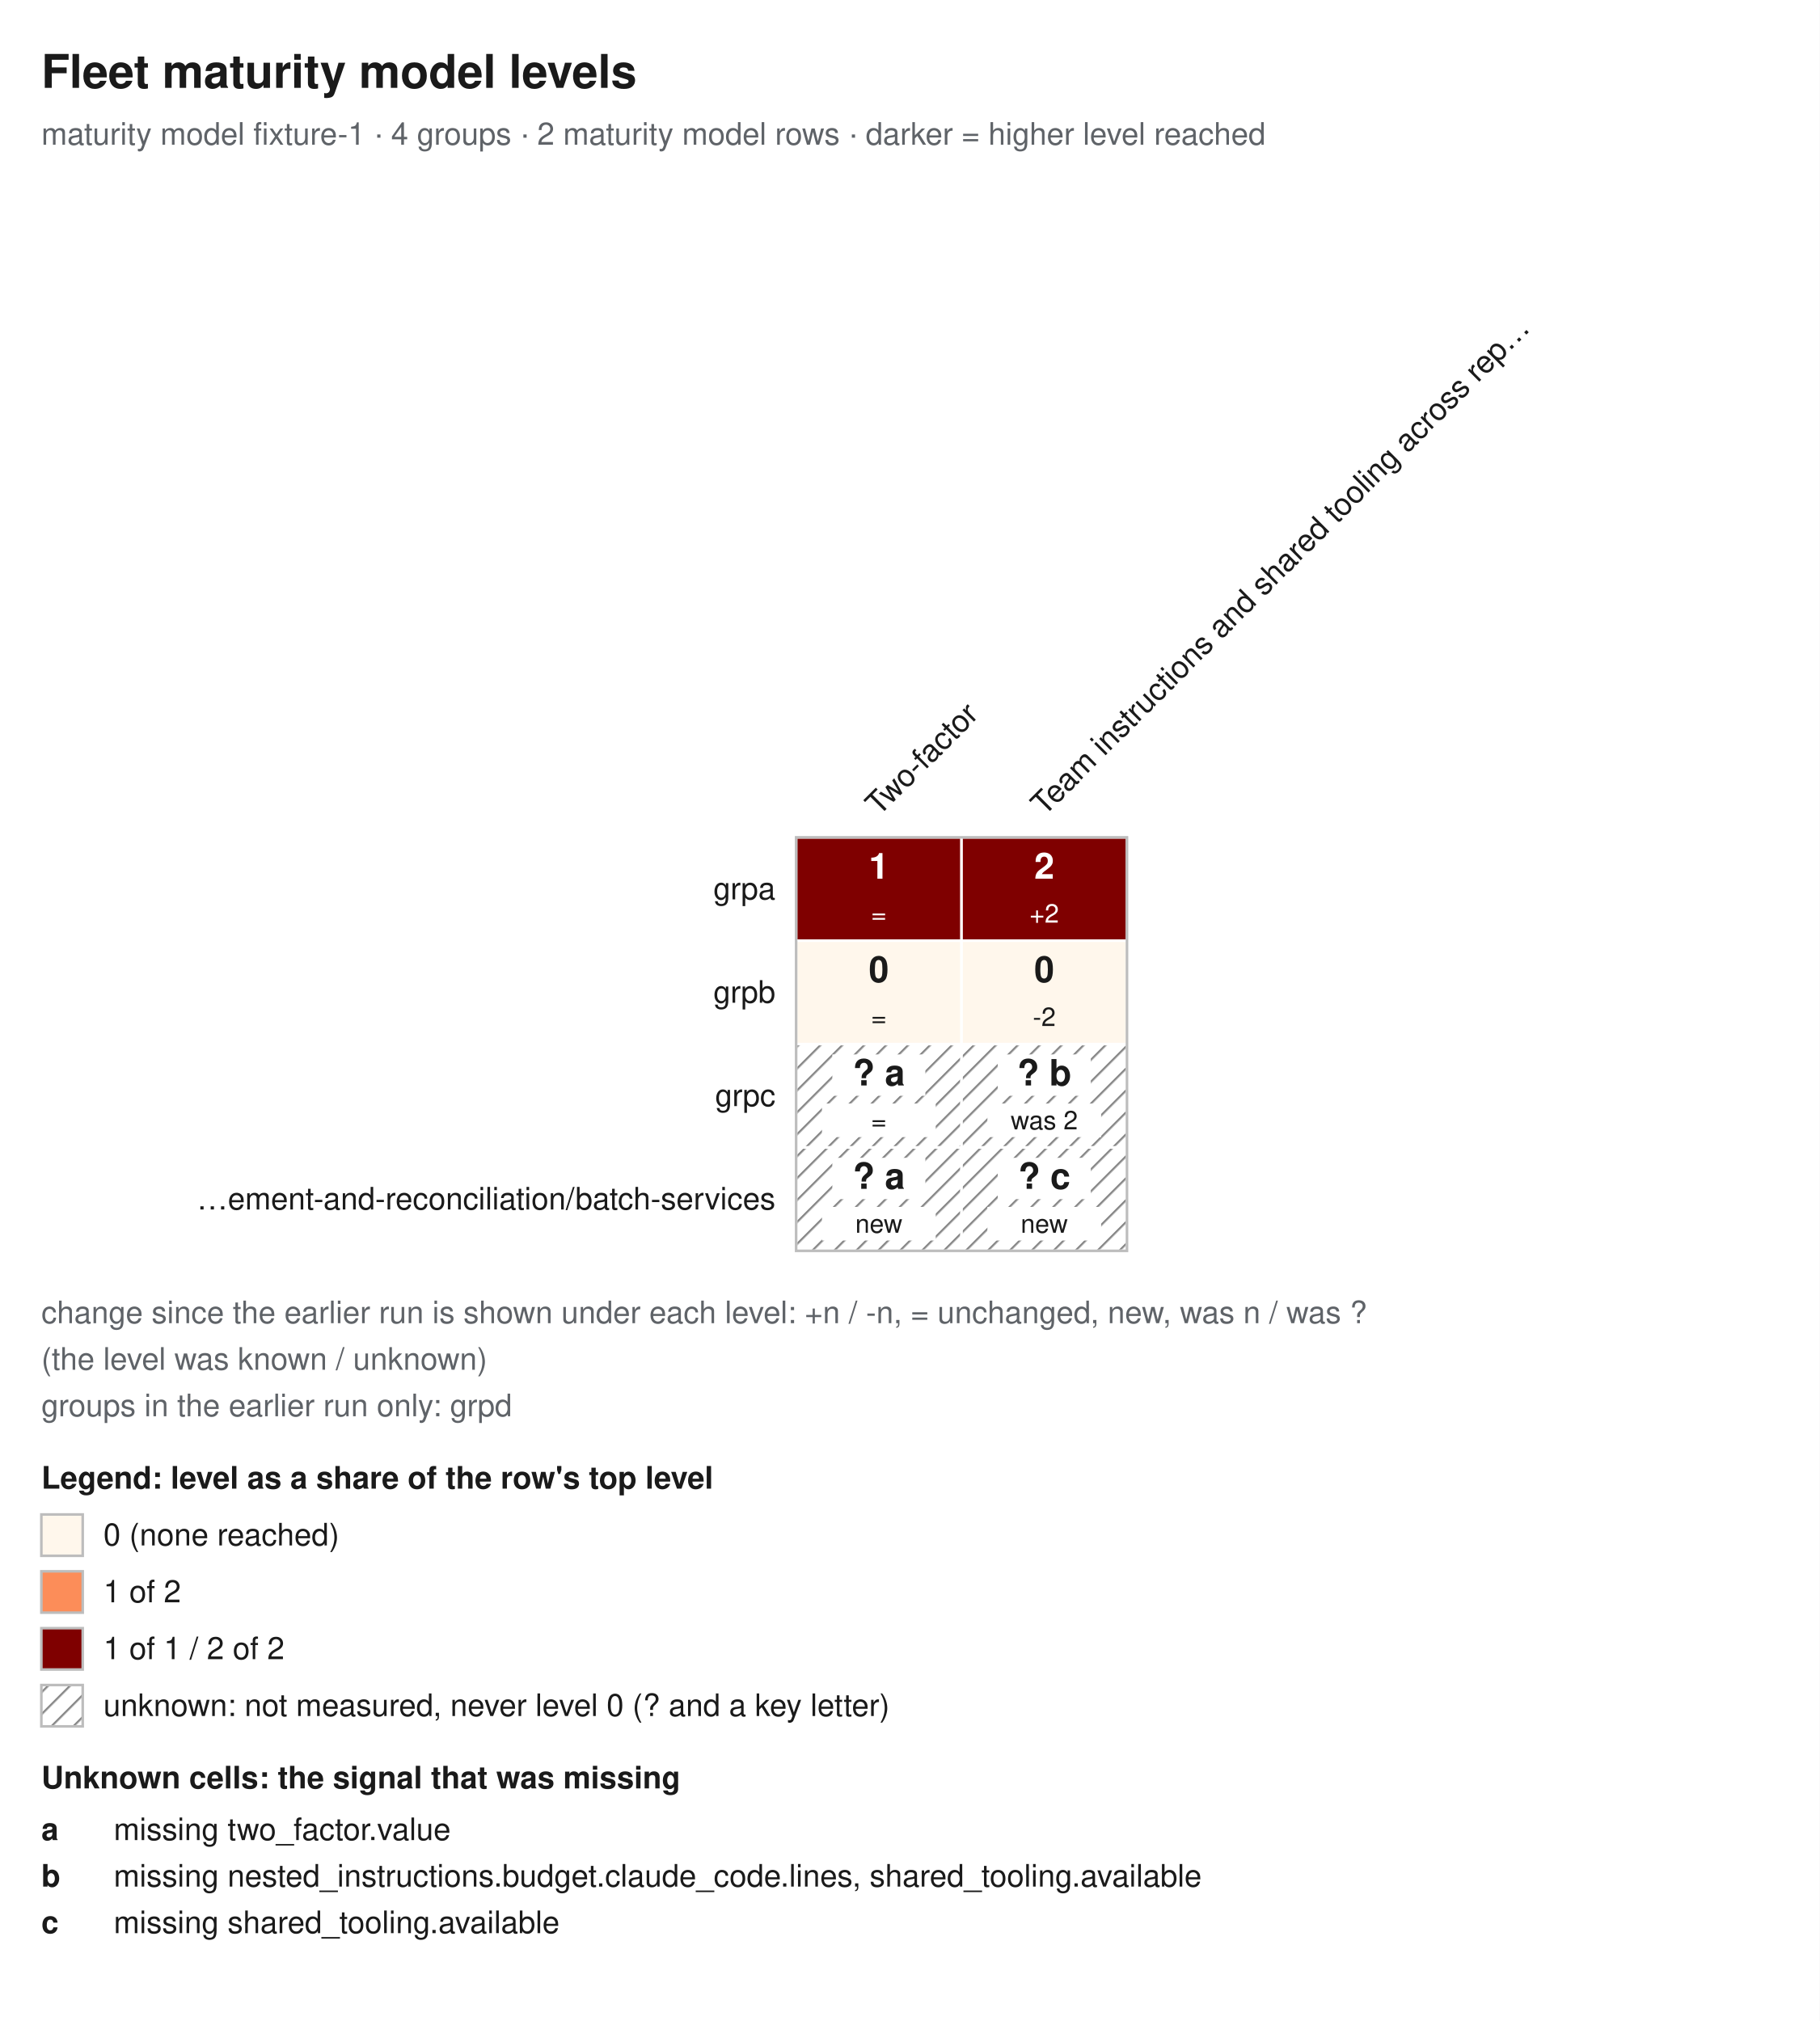
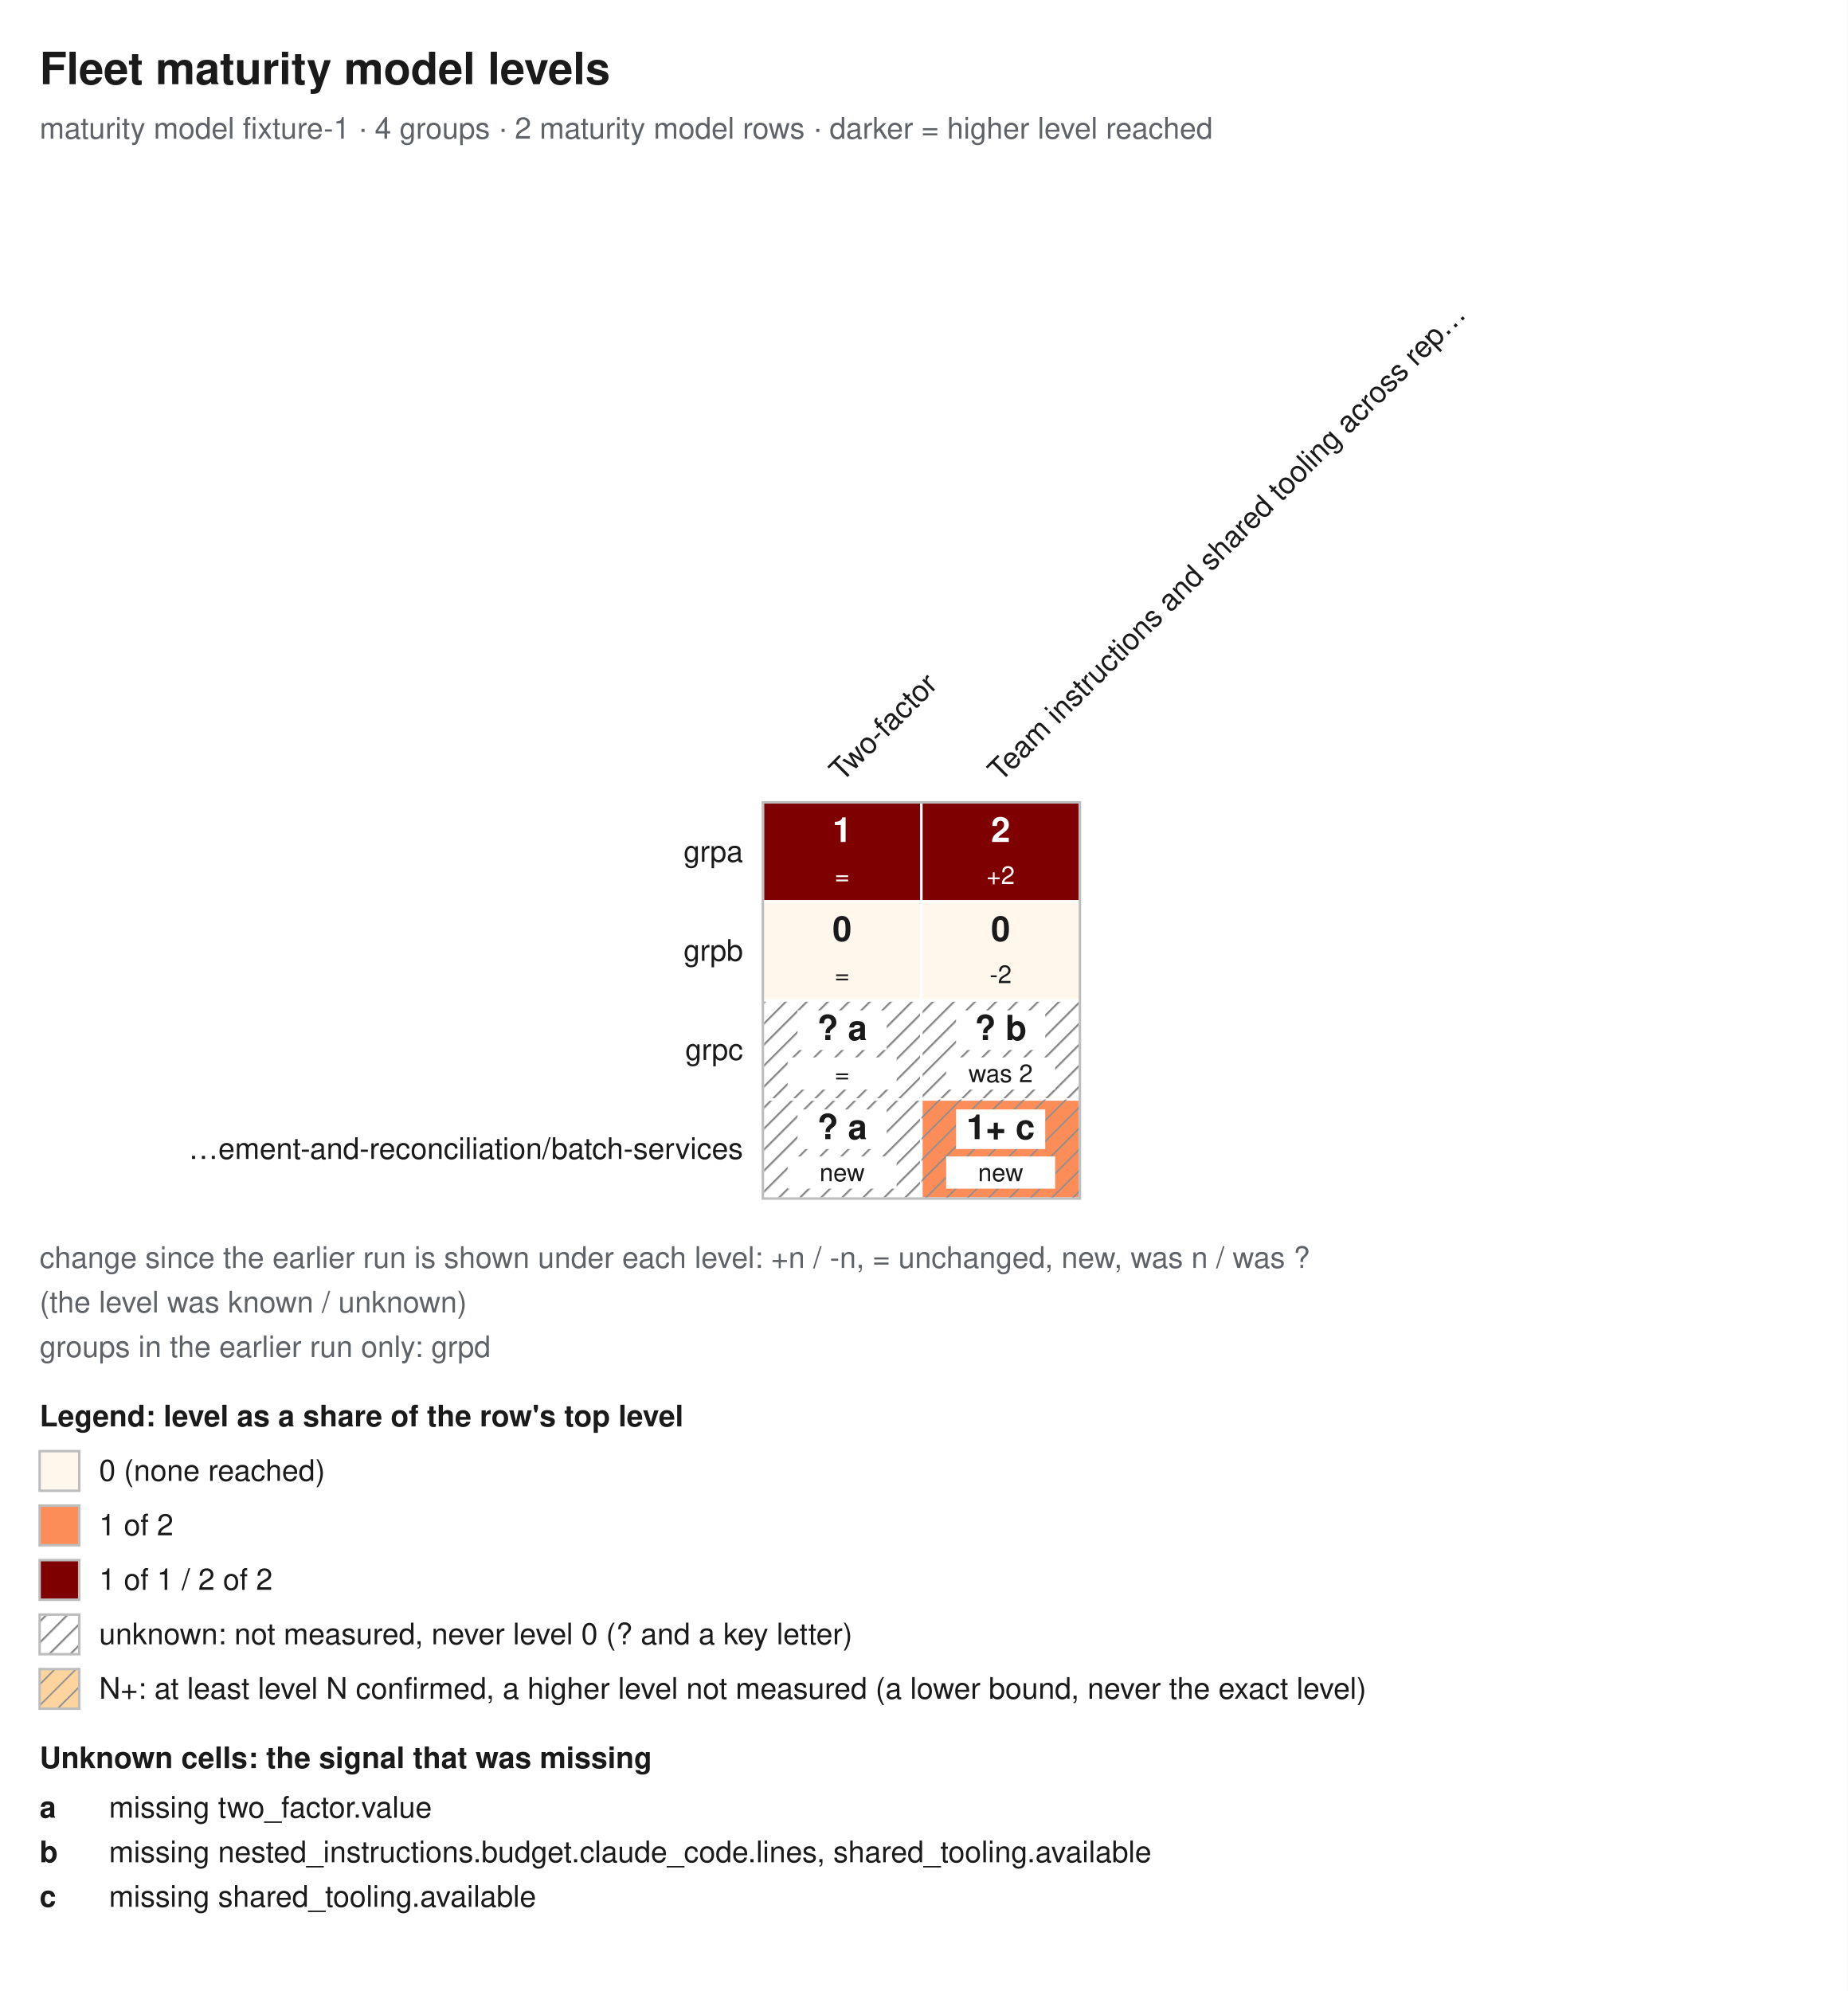
- <svg xmlns="http://www.w3.org/2000/svg" viewBox="0 0 704 782" width="704" height="782" role="img">
+ <svg xmlns="http://www.w3.org/2000/svg" viewBox="0 0 746 804" width="746" height="804" role="img">
  <style>text { font-family: -apple-system, BlinkMacSystemFont, "Segoe UI", Helvetica, Arial, sans-serif; }</style>
  <defs>
    <pattern id="fleet-unknown" width="6" height="6" patternUnits="userSpaceOnUse" patternTransform="rotate(45)">
      <rect width="6" height="6" fill="#ffffff" />
      <line x1="0" y1="0" x2="0" y2="6" stroke="#8c8c8c" stroke-width="1.6" />
    </pattern>
+     <pattern id="fleet-floor" width="6" height="6" patternUnits="userSpaceOnUse" patternTransform="rotate(45)">
+       <rect width="6" height="6" fill="none" />
+       <line x1="0" y1="0" x2="0" y2="6" stroke="#8c8c8c" stroke-width="1.2" />
+     </pattern>
  </defs>
-   <rect x="0" y="0" width="704" height="782" fill="#ffffff" />
+   <rect x="0" y="0" width="746" height="804" fill="#ffffff" />
  <text x="16.0" y="34.0" font-size="18" fill="#1a1a1a" text-anchor="start" font-weight="bold">Fleet maturity model levels</text>
  <text x="16.0" y="56.0" font-size="12" fill="#5f6368" text-anchor="start">maturity model fixture-1 · 4 groups · 2 maturity model rows · darker = higher level reached</text>
  <text x="340.0" y="316.0" font-size="12" fill="#1a1a1a" text-anchor="start" transform="rotate(-45 340.0 316.0)">Two-factor</text>
  <text x="404.0" y="316.0" font-size="12" fill="#1a1a1a" text-anchor="start" transform="rotate(-45 404.0 316.0)">Team instructions and shared tooling across rep…</text>
  <text x="300.0" y="348.0" font-size="12" fill="#1a1a1a" text-anchor="end">grpa</text>
  <rect x="308.0" y="324.0" width="64.0" height="40.0" fill="#7f0000" stroke="#ffffff" stroke-width="1" />
  <text x="340.0" y="340.0" font-size="14" fill="#ffffff" text-anchor="middle" font-weight="bold">1</text>
  <text x="340.0" y="357.0" font-size="10" fill="#ffffff" text-anchor="middle">=</text>
  <rect x="372.0" y="324.0" width="64.0" height="40.0" fill="#7f0000" stroke="#ffffff" stroke-width="1" />
  <text x="404.0" y="340.0" font-size="14" fill="#ffffff" text-anchor="middle" font-weight="bold">2</text>
  <text x="404.0" y="357.0" font-size="10" fill="#ffffff" text-anchor="middle">+2</text>
  <text x="300.0" y="388.0" font-size="12" fill="#1a1a1a" text-anchor="end">grpb</text>
  <rect x="308.0" y="364.0" width="64.0" height="40.0" fill="#fff7ec" stroke="#ffffff" stroke-width="1" />
  <text x="340.0" y="380.0" font-size="14" fill="#1a1a1a" text-anchor="middle" font-weight="bold">0</text>
  <text x="340.0" y="397.0" font-size="10" fill="#1a1a1a" text-anchor="middle">=</text>
  <rect x="372.0" y="364.0" width="64.0" height="40.0" fill="#fff7ec" stroke="#ffffff" stroke-width="1" />
  <text x="404.0" y="380.0" font-size="14" fill="#1a1a1a" text-anchor="middle" font-weight="bold">0</text>
  <text x="404.0" y="397.0" font-size="10" fill="#1a1a1a" text-anchor="middle">-2</text>
  <text x="300.0" y="428.0" font-size="12" fill="#1a1a1a" text-anchor="end">grpc</text>
  <rect x="308.0" y="404.0" width="64.0" height="40.0" fill="url(#fleet-unknown)" stroke="#ffffff" stroke-width="1" />
  <rect x="322.0" y="408.0" width="36.0" height="16.0" fill="#ffffff" />
  <text x="340.0" y="420.0" font-size="14" fill="#1a1a1a" text-anchor="middle" font-weight="bold">? a</text>
  <rect x="318.0" y="427.0" width="44.0" height="13.0" fill="#ffffff" />
  <text x="340.0" y="437.0" font-size="10" fill="#1a1a1a" text-anchor="middle">=</text>
  <rect x="372.0" y="404.0" width="64.0" height="40.0" fill="url(#fleet-unknown)" stroke="#ffffff" stroke-width="1" />
  <rect x="386.0" y="408.0" width="36.0" height="16.0" fill="#ffffff" />
  <text x="404.0" y="420.0" font-size="14" fill="#1a1a1a" text-anchor="middle" font-weight="bold">? b</text>
  <rect x="382.0" y="427.0" width="44.0" height="13.0" fill="#ffffff" />
  <text x="404.0" y="437.0" font-size="10" fill="#1a1a1a" text-anchor="middle">was 2</text>
  <text x="300.0" y="468.0" font-size="12" fill="#1a1a1a" text-anchor="end">…ement-and-reconciliation/batch-services</text>
  <rect x="308.0" y="444.0" width="64.0" height="40.0" fill="url(#fleet-unknown)" stroke="#ffffff" stroke-width="1" />
  <rect x="322.0" y="448.0" width="36.0" height="16.0" fill="#ffffff" />
  <text x="340.0" y="460.0" font-size="14" fill="#1a1a1a" text-anchor="middle" font-weight="bold">? a</text>
  <rect x="318.0" y="467.0" width="44.0" height="13.0" fill="#ffffff" />
  <text x="340.0" y="477.0" font-size="10" fill="#1a1a1a" text-anchor="middle">new</text>
-   <rect x="372.0" y="444.0" width="64.0" height="40.0" fill="url(#fleet-unknown)" stroke="#ffffff" stroke-width="1" />
+   <rect x="372.0" y="444.0" width="64.0" height="40.0" fill="#fc8d59" stroke="#ffffff" stroke-width="1" />
+   <rect x="372.0" y="444.0" width="64.0" height="40.0" fill="url(#fleet-floor)" pointer-events="none" />
  <rect x="386.0" y="448.0" width="36.0" height="16.0" fill="#ffffff" />
-   <text x="404.0" y="460.0" font-size="14" fill="#1a1a1a" text-anchor="middle" font-weight="bold">? c</text>
+   <text x="404.0" y="460.0" font-size="14" fill="#1a1a1a" text-anchor="middle" font-weight="bold">1+ c</text>
  <rect x="382.0" y="467.0" width="44.0" height="13.0" fill="#ffffff" />
  <text x="404.0" y="477.0" font-size="10" fill="#1a1a1a" text-anchor="middle">new</text>
  <rect x="308.0" y="324.0" width="128.0" height="160.0" fill="none" stroke="#bdbdbd" stroke-width="1" />
  <text x="16.0" y="512.0" font-size="12" fill="#5f6368" text-anchor="start">change since the earlier run is shown under each level: +n / -n, = unchanged, new, was n / was ?</text>
  <text x="16.0" y="530.0" font-size="12" fill="#5f6368" text-anchor="start">(the level was known / unknown)</text>
  <text x="16.0" y="548.0" font-size="12" fill="#5f6368" text-anchor="start">groups in the earlier run only: grpd</text>
  <text x="16.0" y="576.0" font-size="12" fill="#1a1a1a" text-anchor="start" font-weight="bold">Legend: level as a share of the row's top level</text>
  <rect x="16.0" y="586.0" width="16.0" height="16.0" fill="#fff7ec" stroke="#bdbdbd" stroke-width="1" />
  <text x="40.0" y="598.0" font-size="12" fill="#1a1a1a" text-anchor="start">0 (none reached)</text>
  <rect x="16.0" y="608.0" width="16.0" height="16.0" fill="#fc8d59" stroke="#bdbdbd" stroke-width="1" />
  <text x="40.0" y="620.0" font-size="12" fill="#1a1a1a" text-anchor="start">1 of 2</text>
  <rect x="16.0" y="630.0" width="16.0" height="16.0" fill="#7f0000" stroke="#bdbdbd" stroke-width="1" />
  <text x="40.0" y="642.0" font-size="12" fill="#1a1a1a" text-anchor="start">1 of 1 / 2 of 2</text>
  <rect x="16.0" y="652.0" width="16.0" height="16.0" fill="url(#fleet-unknown)" stroke="#bdbdbd" stroke-width="1" />
  <text x="40.0" y="664.0" font-size="12" fill="#1a1a1a" text-anchor="start">unknown: not measured, never level 0 (? and a key letter)</text>
-   <text x="16.0" y="692.0" font-size="12" fill="#1a1a1a" text-anchor="start" font-weight="bold">Unknown cells: the signal that was missing</text>
-   <text x="16.0" y="712.0" font-size="12" fill="#1a1a1a" text-anchor="start" font-weight="bold">a</text>
-   <text x="44.0" y="712.0" font-size="12" fill="#1a1a1a" text-anchor="start">missing two_factor.value</text>
-   <text x="16.0" y="730.0" font-size="12" fill="#1a1a1a" text-anchor="start" font-weight="bold">b</text>
-   <text x="44.0" y="730.0" font-size="12" fill="#1a1a1a" text-anchor="start">missing nested_instructions.budget.claude_code.lines, shared_tooling.available</text>
-   <text x="16.0" y="748.0" font-size="12" fill="#1a1a1a" text-anchor="start" font-weight="bold">c</text>
-   <text x="44.0" y="748.0" font-size="12" fill="#1a1a1a" text-anchor="start">missing shared_tooling.available</text>
+   <rect x="16.0" y="674.0" width="16.0" height="16.0" fill="#fdd49e" />
+   <rect x="16.0" y="674.0" width="16.0" height="16.0" fill="url(#fleet-floor)" stroke="#bdbdbd" stroke-width="1" />
+   <text x="40.0" y="686.0" font-size="12" fill="#1a1a1a" text-anchor="start">N+: at least level N confirmed, a higher level not measured (a lower bound, never the exact level)</text>
+   <text x="16.0" y="714.0" font-size="12" fill="#1a1a1a" text-anchor="start" font-weight="bold">Unknown cells: the signal that was missing</text>
+   <text x="16.0" y="734.0" font-size="12" fill="#1a1a1a" text-anchor="start" font-weight="bold">a</text>
+   <text x="44.0" y="734.0" font-size="12" fill="#1a1a1a" text-anchor="start">missing two_factor.value</text>
+   <text x="16.0" y="752.0" font-size="12" fill="#1a1a1a" text-anchor="start" font-weight="bold">b</text>
+   <text x="44.0" y="752.0" font-size="12" fill="#1a1a1a" text-anchor="start">missing nested_instructions.budget.claude_code.lines, shared_tooling.available</text>
+   <text x="16.0" y="770.0" font-size="12" fill="#1a1a1a" text-anchor="start" font-weight="bold">c</text>
+   <text x="44.0" y="770.0" font-size="12" fill="#1a1a1a" text-anchor="start">missing shared_tooling.available</text>
</svg>
